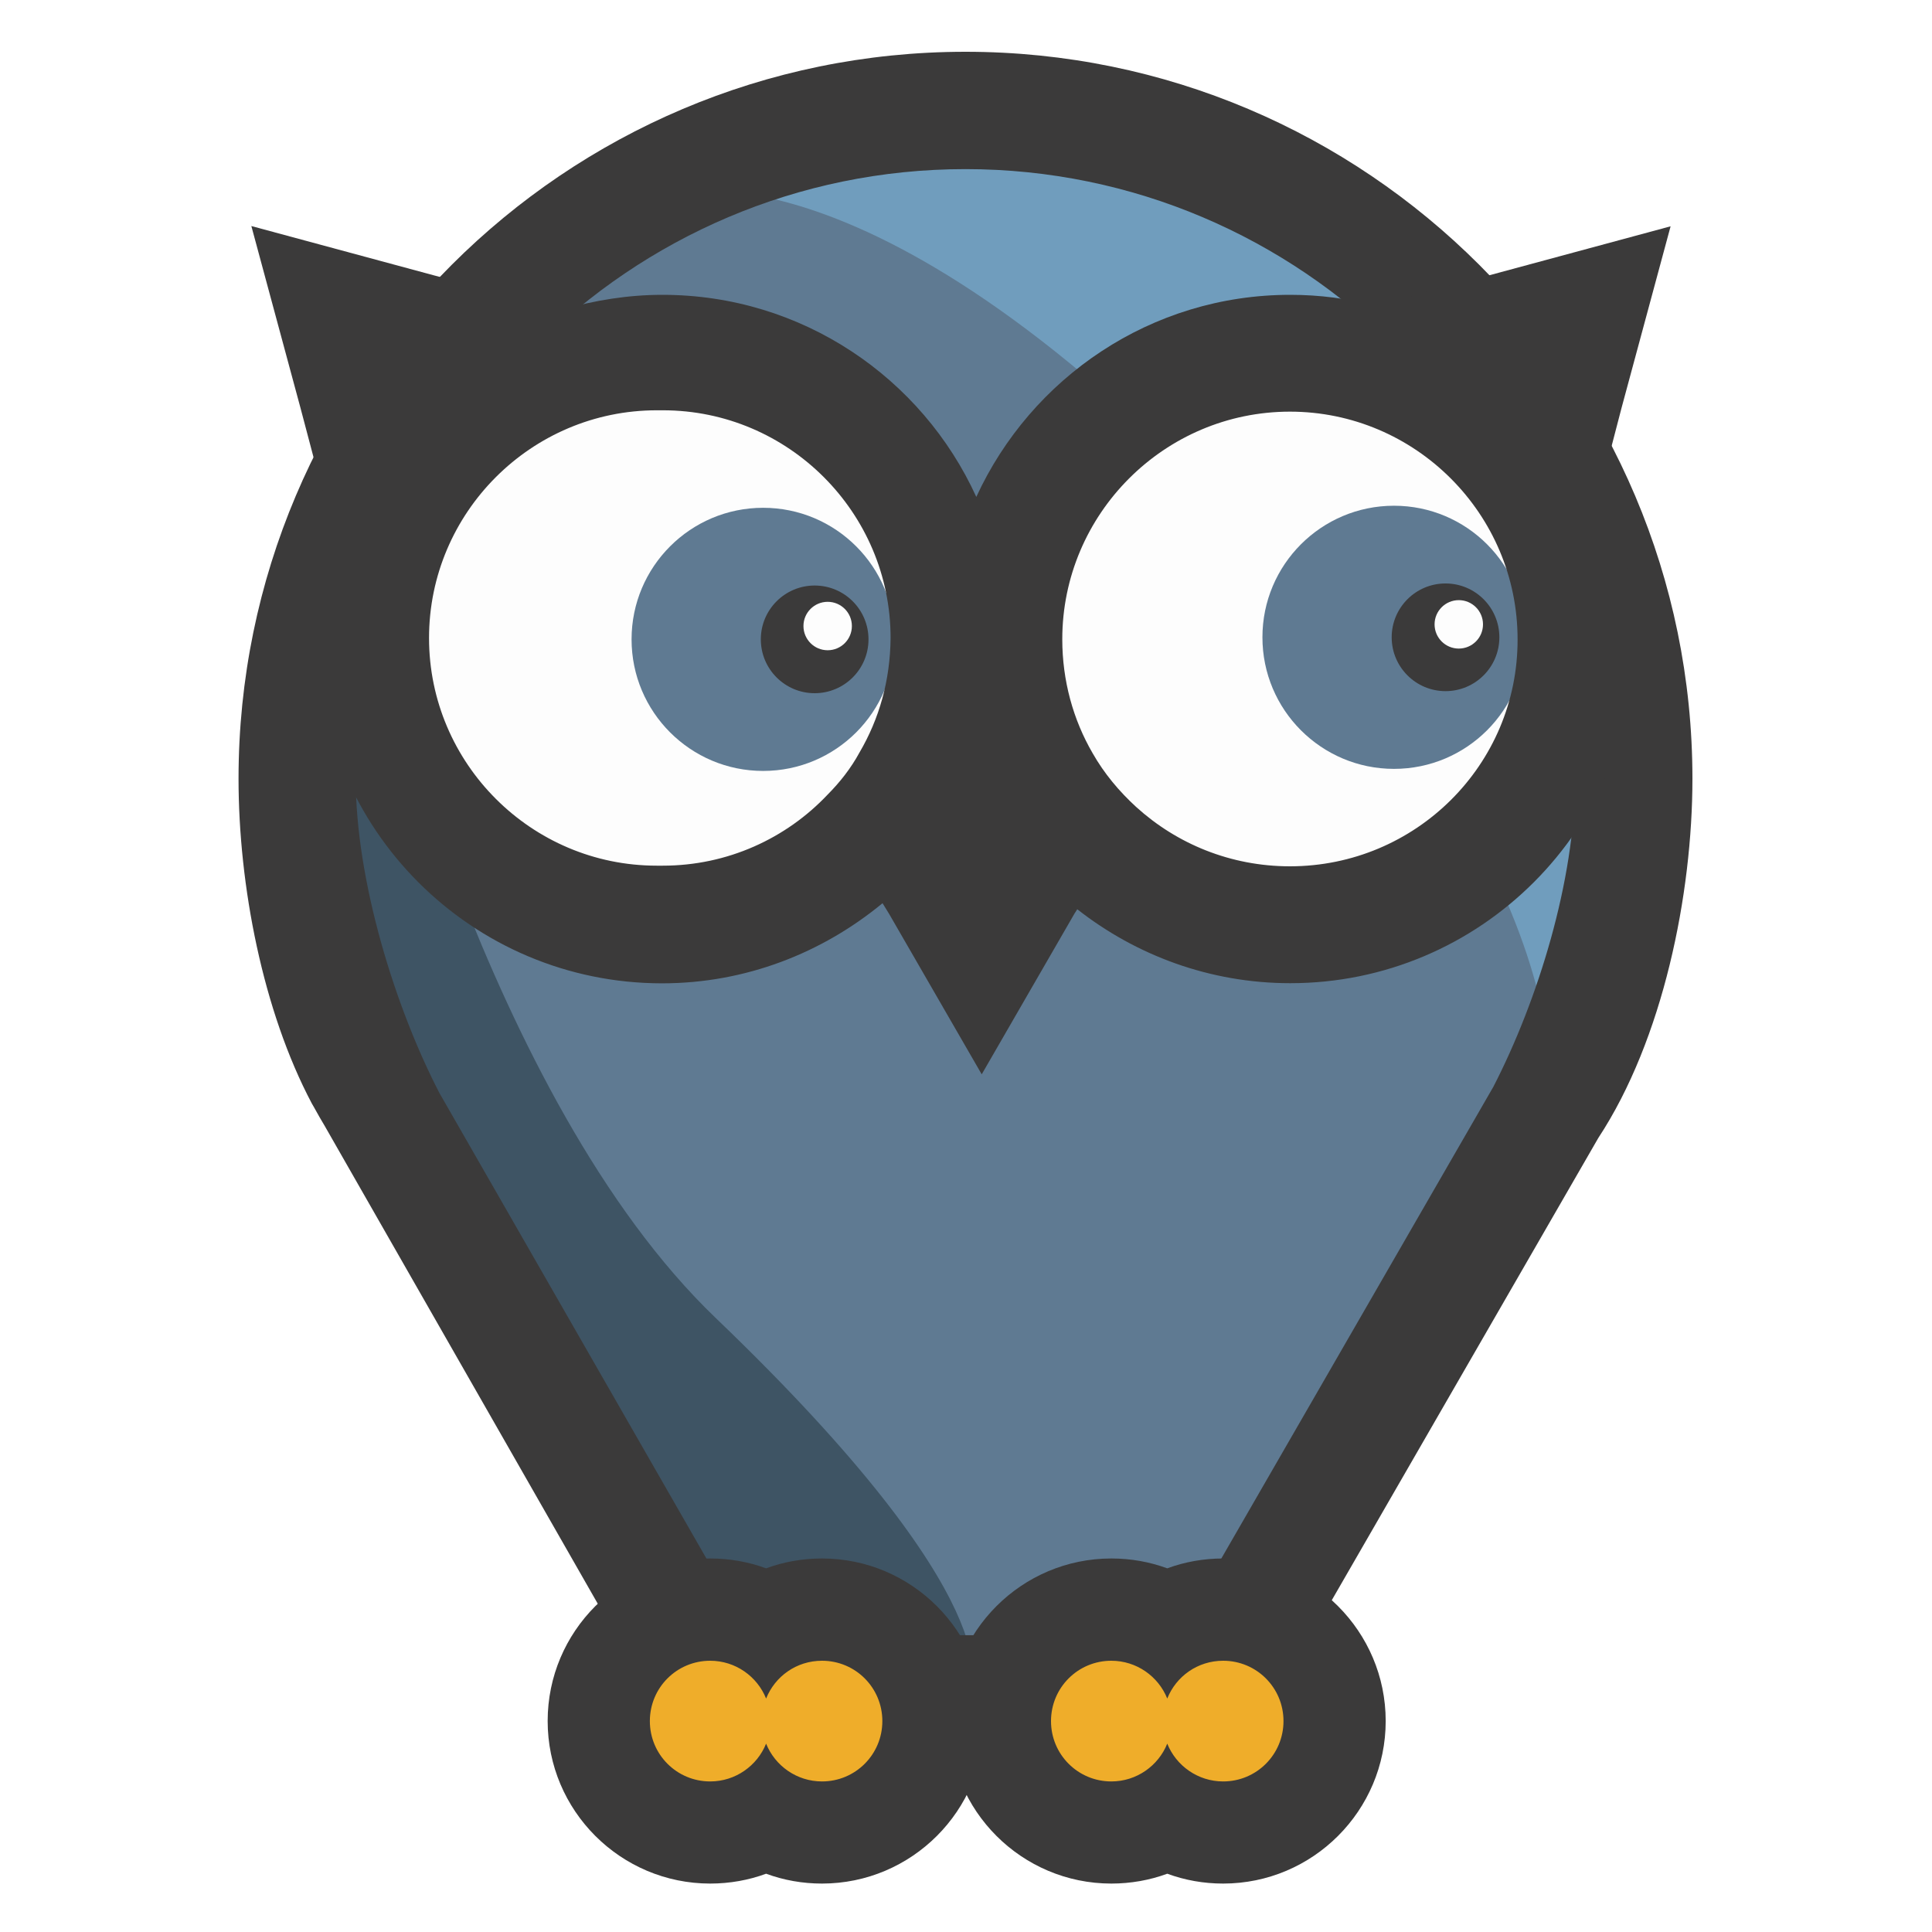
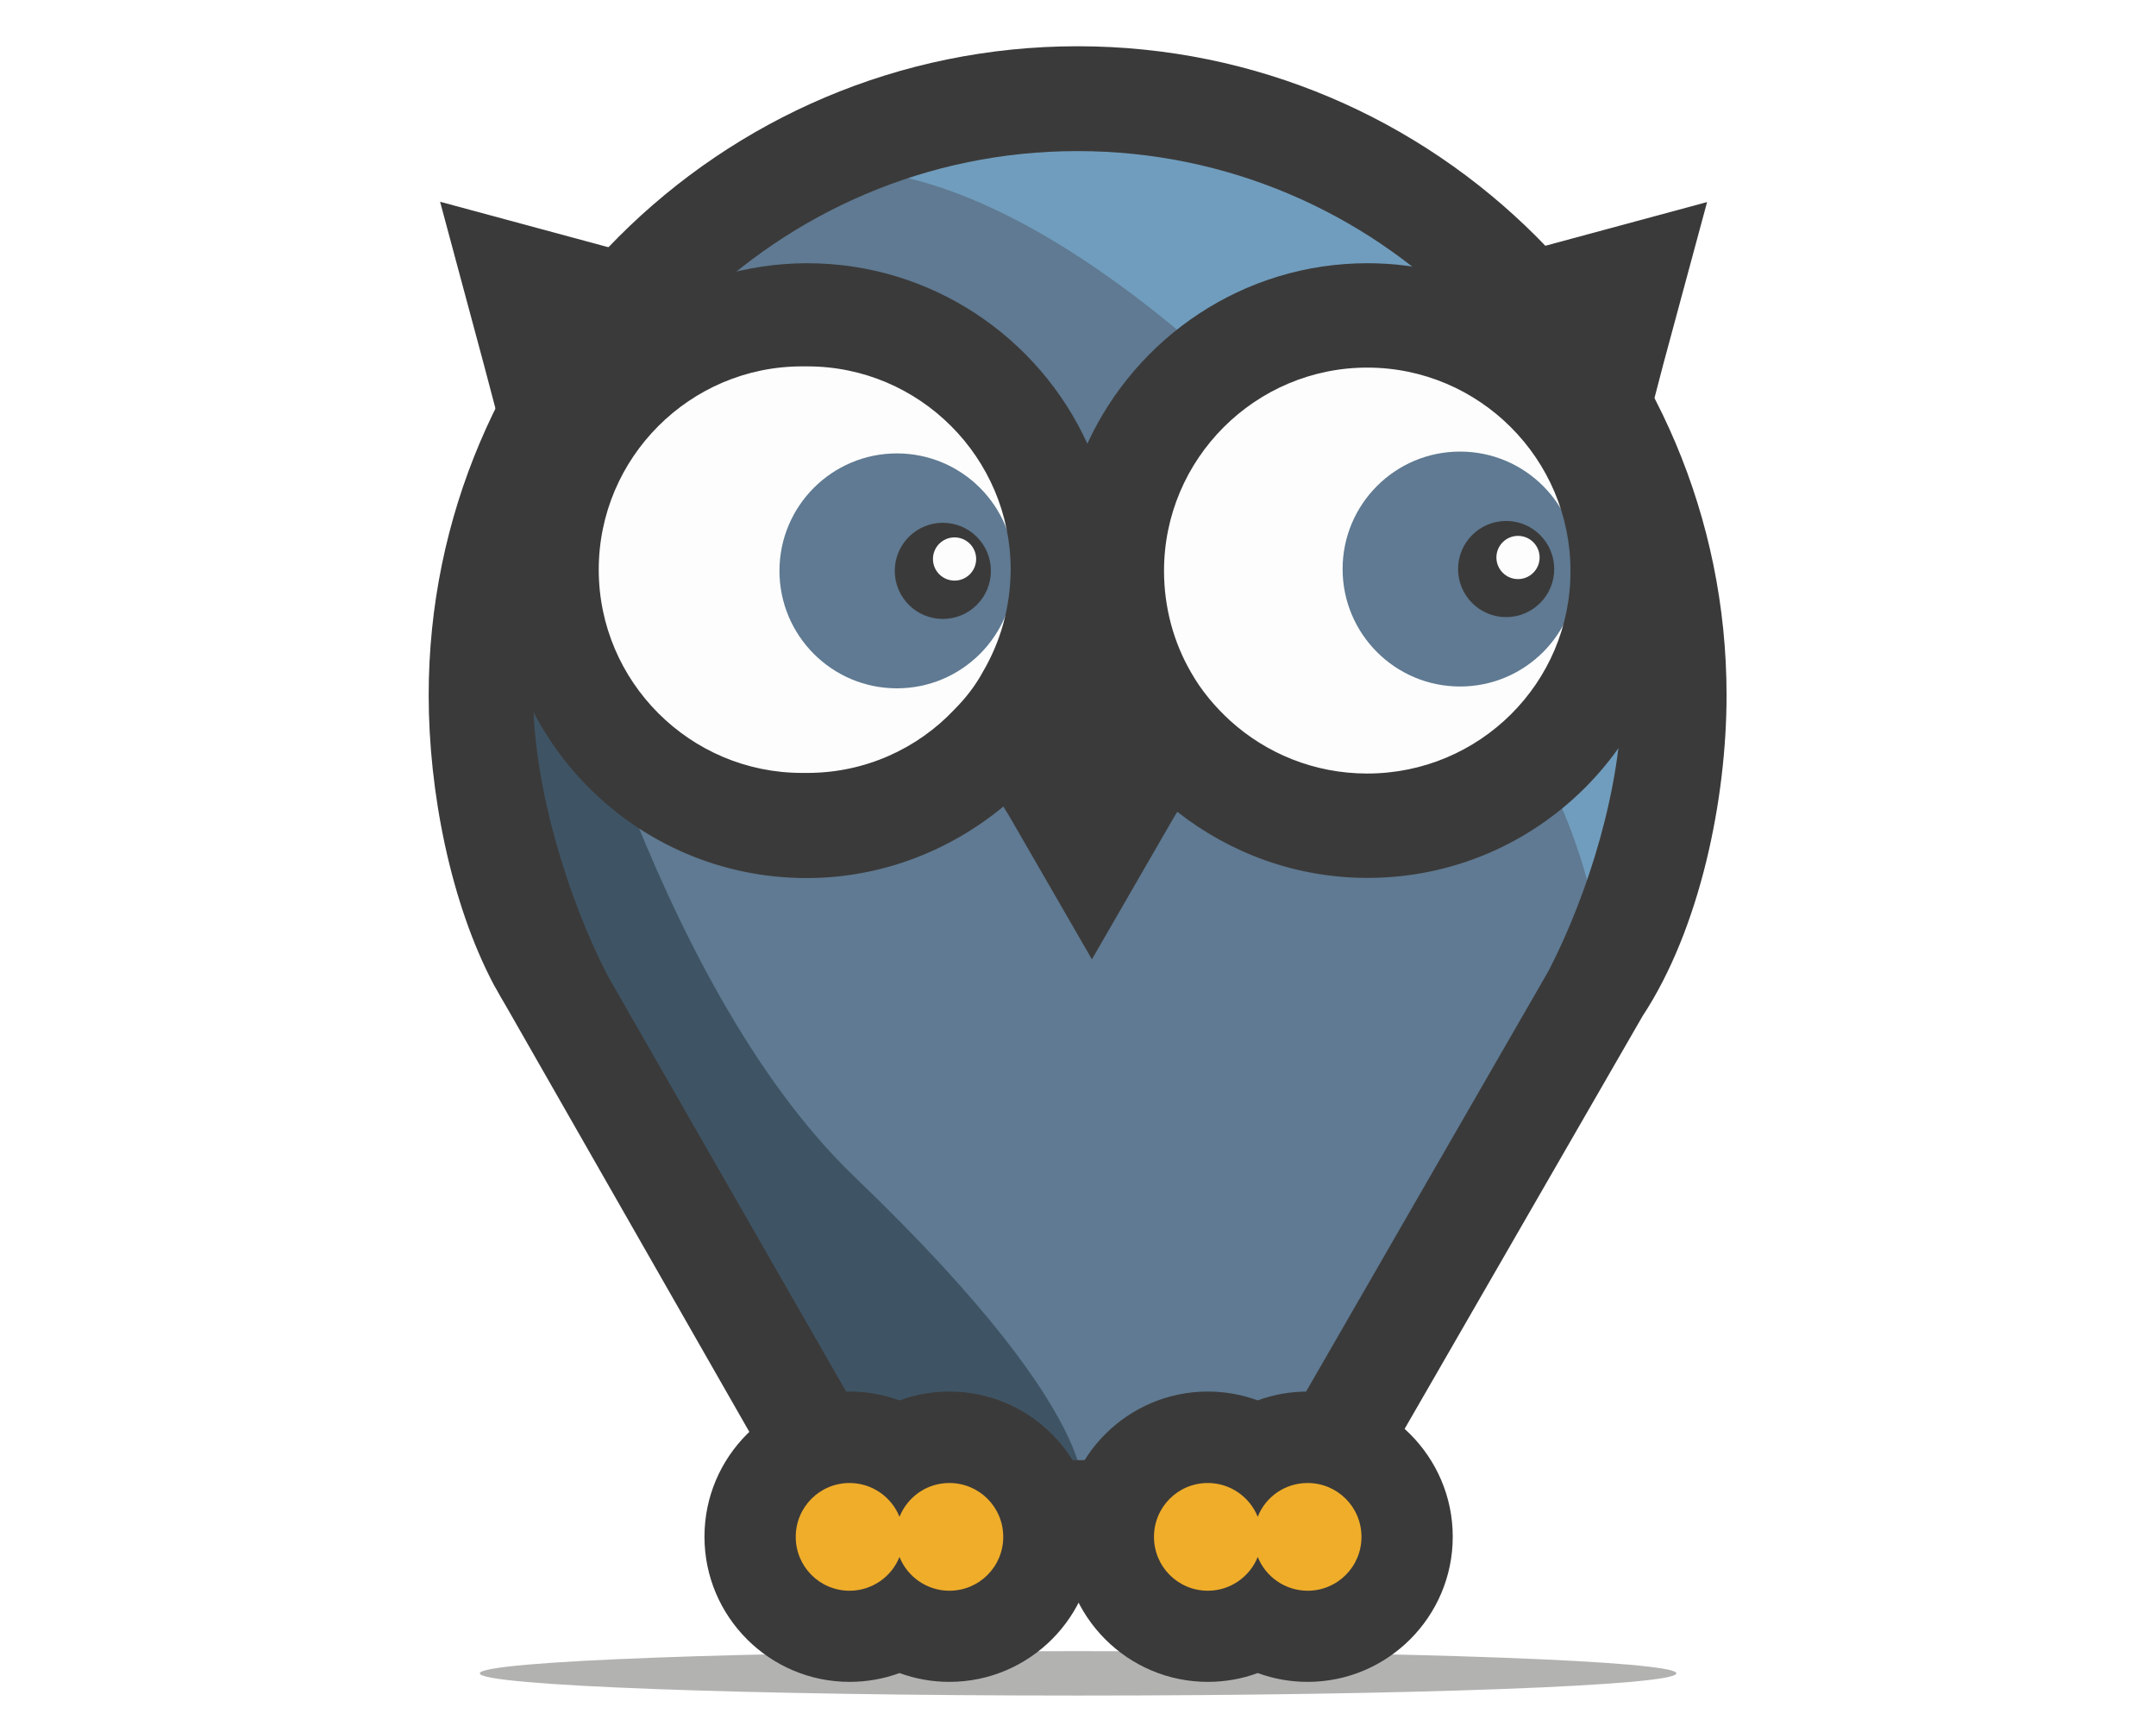
- <svg xmlns="http://www.w3.org/2000/svg" version="1.1" id="Ebene_1" x="0px" y="0px" viewBox="0 0 3000 3000" enable-background="new 0 0 3000 3000" xml:space="preserve">
-   <polygon fill="#5F7A92" points="649.3,593.2 1078.5,258.8 1416.7,169.3 1672.8,185.7 1946.9,283.1 2175,446.6 2464.5,813.4   2553.9,1233.6 2403.1,1738.9 2060.7,2299.3 1934.2,2509.4 1795.6,2539.1 1631.5,2539.1 1559.5,2619.5 1461.6,2619.5 1370.1,2578.8   1298.6,2521.6 1189.6,2517.4 1110.8,2538 1008.6,2480.9 531.8,1604.5 458.8,1107.1 581.1,658.3 " />
-   <path fill="#3E5464" d="M582.6,972.7l-123.8,391.6l489.5,964.2l162.5,209.6h222.8l173,81.5c0,0,70.9-125.9-394.8-572.6  C754.1,1704.5,582.6,972.7,582.6,972.7z" />
-   <path fill="#709DBD" d="M2140.1,377.8l334.5,484.7l79.4,486.9l-150.8,389.5c0,0,94.2-356.1-544-994.4  c-559.4-559.4-842.5-437.6-842.5-437.6l726.6-100.5L2140.1,377.8z" />
-   <circle fill="#FDFDFD" cx="1025" cy="992.8" r="366.7" />
-   <circle fill="#FDFDFD" cx="2004.6" cy="989.6" r="372" />
-   <path fill="#3B3A3A" d="M1510.3,1199.2c4.8-11.1,8.5-20.6,12.2-31.2h-24.3C1501.9,1177.5,1506.6,1188.6,1510.3,1199.2z" />
-   <path fill="#3B3A3A" d="M2628,1209.2c0-622.3-505.9-1128.8-1128.8-1128.8c-622.3,0-1128.8,505.9-1128.8,1128.8  c0,165.6,37.6,360.4,113.8,504.3l0,0l3.7,6.4c5.3,9.5,10.6,19.1,16.4,28.6l547.7,958.4c0,0,329.2,59.8,446.6,59.8  c104.3,0,441.3-59.8,441.3-59.8l541.9-939.8l0,0C2582.5,1614,2628,1388.6,2628,1209.2z M1827.8,2539.1h-662.6l-482.6-841.4l0,0  c-69.3-133.4-130.2-330.7-130.2-488.4c0-521.8,424.9-946.7,946.7-946.7s946.7,424.9,946.7,946.7c0,158.2-58.2,345-127,478.4  L1827.8,2539.1z" />
-   <g>
-     <path fill="#EFAD2A" d="M1899.3,2845.5c-31.2,0-60.9-8.5-86.8-23.3c-25.9,14.8-55.6,23.3-86.8,23.3c-95.3,0-173-77.8-173-173   s77.8-173,173-173c31.2,0,60.9,8.5,86.8,23.3c25.9-14.8,55.6-23.3,86.8-23.3c95.3,0,173,77.8,173,173S1994.5,2845.5,1899.3,2845.5z   " />
+ <svg xmlns="http://www.w3.org/2000/svg" version="1.1" x="0px" y="0px" viewBox="0 0 1417.3 1133.9" enable-background="new 0 0 1417.3 1133.9" xml:space="preserve">
+   <g id="Ebene_2_1_">
+     <ellipse fill="#B2B2B1" cx="708.7" cy="1099.8" rx="393.3" ry="14.6" />
+   </g>
+   <g id="Ebene_1">
+     <polygon fill="#5F7A92" points="387.1,224.2 549.4,97.8 677.2,64 774,70.2 877.6,107 963.8,168.8 1073.2,307.4 1107,466.2    1050,657.2 920.6,869 872.8,948.4 820.4,959.7 758.4,959.7 731.1,990 694.1,990 659.6,974.7 632.5,953 591.3,951.5 561.6,959.2    522.9,937.7 342.7,606.4 315.1,418.4 361.4,248.8  " />
+     <path fill="#3E5464" d="M361.9,367.6l-46.8,148l185,364.4l61.4,79.2h84.2l65.4,30.8c0,0,26.8-47.6-149.2-216.4   C426.7,644.2,361.9,367.6,361.9,367.6z" />
+     <path fill="#709DBD" d="M950.6,142.8L1077,326l30,184l-57,147.2c0,0,35.6-134.6-205.6-375.8C633,70,526,116,526,116l274.6-38   L950.6,142.8z" />
+     <circle fill="#FDFDFD" cx="529.1" cy="375.2" r="138.6" />
+     <circle fill="#FDFDFD" cx="899.4" cy="374" r="140.6" />
+     <path fill="#3B3A3A" d="M712.6,453.2c1.8-4.2,3.2-7.8,4.6-11.8H708C709.4,445,711.2,449.2,712.6,453.2z" />
+     <path fill="#3B3A3A" d="M1135,457c0-235.2-191.2-426.6-426.6-426.6c-235.2,0-426.6,191.2-426.6,426.6c0,62.6,14.2,136.2,43,190.6   l0,0l1.4,2.4c2,3.6,4,7.2,6.2,10.8l207,362.2c0,0,124.4,22.6,168.8,22.6c39.4,0,166.8-22.6,166.8-22.6l204.8-355.2l0,0   C1117.8,610,1135,524.8,1135,457z M832.6,959.7H582.1l-182.4-318l0,0c-26.2-50.4-49.2-125-49.2-184.6   c0-197.2,160.6-357.8,357.8-357.8s357.8,160.6,357.8,357.8c0,59.8-22,130.4-48,180.8L832.6,959.7z" />
    <g>
-       <path fill="#3B3A3A" d="M1899.3,2578.8c51.9,0,93.7,41.8,93.7,93.7s-41.8,93.7-93.7,93.7c-39.2,0-73-24.3-86.8-58.7    c-13.8,34.4-47.6,58.7-86.8,58.7c-51.9,0-93.7-41.8-93.7-93.7s41.8-93.7,93.7-93.7c39.2,0,73,24.3,86.8,58.7    C1826.2,2603.1,1859.6,2578.8,1899.3,2578.8 M1899.3,2420c-30.2,0-59.8,5.3-86.8,15.3c-27.5-10.1-56.6-15.3-86.8-15.3    c-139.2,0-252.4,113.2-252.4,252.4s113.2,252.4,252.4,252.4c30.2,0,59.8-5.3,86.8-15.3c27.5,10.1,56.6,15.3,86.8,15.3    c139.2,0,252.4-113.2,252.4-252.4C2151.7,2533.3,2038.5,2420,1899.3,2420L1899.3,2420z" />
-     </g>
-   </g>
-   <g>
-     <path fill="#EFAD2A" d="M1276.4,2845.5c-31.2,0-60.9-8.5-86.8-23.3c-25.9,14.8-55.6,23.3-86.8,23.3c-95.3,0-173-77.8-173-173   s77.8-173,173-173c31.2,0,60.9,8.5,86.8,23.3c25.9-14.8,55.6-23.3,86.8-23.3c95.3,0,173,77.8,173,173S1371.7,2845.5,1276.4,2845.5z   " />
-     <g>
-       <path fill="#3B3A3A" d="M1276.4,2578.8c51.9,0,93.7,41.8,93.7,93.7s-41.8,93.7-93.7,93.7c-39.2,0-73-24.3-86.8-58.7    c-13.8,34.4-47.6,58.7-86.8,58.7c-51.9,0-93.7-41.8-93.7-93.7s41.8-93.7,93.7-93.7c39.2,0,73,24.3,86.8,58.7    C1203.4,2603.1,1236.7,2578.8,1276.4,2578.8 M1276.4,2420c-30.2,0-59.8,5.3-86.8,15.3c-27.5-10.1-56.6-15.3-86.8-15.3    c-139.2,0-252.4,113.2-252.4,252.4s113.2,252.4,252.4,252.4c30.2,0,59.8-5.3,86.8-15.3c27.5,10.1,56.6,15.3,86.8,15.3    c139.2,0,252.4-113.2,252.4-252.4C1528.8,2533.3,1415.6,2420,1276.4,2420L1276.4,2420z" />
-     </g>
-   </g>
-   <circle fill="#5F7A92" cx="1185" cy="992.8" r="204.3" />
-   <circle fill="#5F7A92" cx="2164.6" cy="989.6" r="204.3" />
-   <circle fill="#3B3A3A" cx="1265" cy="992.8" r="83.6" />
-   <circle fill="#FDFDFD" cx="1285.2" cy="972.1" r="37.6" />
-   <circle fill="#3B3A3A" cx="2244.6" cy="989.6" r="83.6" />
-   <circle fill="#FDFDFD" cx="2265.2" cy="969.5" r="37.6" />
-   <g id="Ebene_3" display="none">
-     <polygon display="inline" fill="#5F7A92" points="3919.7,160.9 4476.5,-273.1 4915.7,-389.5 5248,-368.3 5603.6,-241.3 5900,-29.6    6275.7,446.6 6392.1,991.7 6196.3,1647.9 5751.8,2375.6 5587.8,2648.1 5407.3,2686.7 5194.6,2686.7 5100.9,2791 4973.9,2791    4854.8,2738 4762.2,2664 4620.4,2658.7 4518.8,2685.1 4386,2611 3767.3,1473.3 3672.1,827.7 3830.8,245.5  " />
-     <path display="inline" fill="#3E5464" d="M3833,653l-160.9,508l635.6,1252.1l211.1,272h288.9l224.4,105.8c0,0,92.1-163.5-512.3-743   C4055.7,1602.9,3833,653,3833,653z" />
-     <path display="inline" fill="#709DBD" d="M5854.5-119.1L6289,510.1l102.7,631.9l-195.8,505.9c0,0,122.2-462.5-705.9-1290.7   c-726.2-726.6-1094-567.8-1094-567.8l943.6-130.7L5854.5-119.1z" />
-     <circle display="inline" fill="#FDFDFD" cx="4407.1" cy="679" r="476.3" />
-     <circle display="inline" fill="#FDFDFD" cx="5678.8" cy="675.3" r="483.2" />
-     <g display="inline">
+       <path fill="#EFAD2A" d="M859.6,1075.5c-11.8,0-23-3.2-32.8-8.8c-9.8,5.6-21,8.8-32.8,8.8c-36,0-65.4-29.4-65.4-65.4    s29.4-65.4,65.4-65.4c11.8,0,23,3.2,32.8,8.8c9.8-5.6,21-8.8,32.8-8.8c36,0,65.4,29.4,65.4,65.4S895.6,1075.5,859.6,1075.5z" />
      <g>
-         <path fill="#3B3A3A" d="M5037.4,947.3c-42.3,99-105.3,185.2-185.2,254.5l17.5,28l186.8,323.9l186.8-323.9l4.8-7.9     C5156.5,1149.9,5084.5,1055.7,5037.4,947.3z" />
-         <path fill="#3B3A3A" d="M5037.4,947.3c6.4-14.3,11.1-26.5,15.9-40.7H5022C5026.3,919.2,5032.6,933,5037.4,947.3z" />
+         <path fill="#3B3A3A" d="M859.6,974.7c19.6,0,35.4,15.8,35.4,35.4c0,19.6-15.8,35.4-35.4,35.4c-14.8,0-27.6-9.2-32.8-22.2     c-5.2,13-18,22.2-32.8,22.2c-19.6,0-35.4-15.8-35.4-35.4c0-19.6,15.8-35.4,35.4-35.4c14.8,0,27.6,9.2,32.8,22.2     C831.9,983.9,844.6,974.7,859.6,974.7 M859.6,914.6c-11.4,0-22.6,2-32.8,5.8c-10.4-3.8-21.4-5.8-32.8-5.8     c-52.6,0-95.4,42.8-95.4,95.4c0,52.6,42.8,95.4,95.4,95.4c11.4,0,22.6-2,32.8-5.8c10.4,3.8,21.4,5.8,32.8,5.8     c52.6,0,95.4-42.8,95.4-95.4C955,957.5,912.2,914.6,859.6,914.6L859.6,914.6z" />
      </g>
    </g>
-     <path display="inline" fill="#3B3A3A" d="M6345,210.1l99-366.2l-366.2,99L5848.1,4.2c-55-14.3-111.7-22.2-171.5-22.2   c-279.9,0-522.3,167.2-632.4,407c-109-239.7-351.4-406.4-632.9-406.4c-69.3,0-136.5,11.1-201.1,29.6l-260.9-69.3l-366.2-99   l99,366.2l67.7,254.5c-22.2,66.1-32.8,136.5-32.8,210.6c0,383.7,311.2,694.8,694.8,694.8c173,0,331.8-64.6,454-169.9   c75.7-65.1,137.6-146.1,178.3-238.1c46,101.6,117,190,203.2,258.8c118,92.6,267.2,149.2,429.2,149.2   c383.7,0,694.8-311.2,694.8-694.8c0-108.5-25.4-210.6-69.3-301.6L6345,210.1z M4809.3,904.9c-17.5,31.2-39.2,59.8-64.6,84.7   c-83.1,87.8-201.1,142.9-331.8,142.9c-1.6,0-4.8,0-6.4,0s-4.8,0-6.4,0c-253,0-458.8-205.9-458.8-458.8s205.9-458.8,458.8-458.8   c1.6,0,4.8,0,6.4,0s4.8,0,6.4,0c253,0,458.8,205.9,458.8,458.8C4870.7,760.5,4848.5,837.2,4809.3,904.9z M5044.3,422.3   c0,0.5,0.5,1.1,0.5,1.6C5044.8,423.4,5044.3,422.8,5044.3,422.3L5044.3,422.3z M5676.7,1134.6c-119.6,0-228.1-45.5-309.6-119.6   c-34.4-31.2-64.6-67.7-87.8-108.5c-39.2-67.7-61.4-146.1-61.4-229.7c0-253,205.9-458.8,458.8-458.8s458.8,205.9,458.8,458.8   S5930.1,1134.6,5676.7,1134.6z" />
-     <path display="inline" fill="#3B3A3A" d="M6487.9,960c0-808.1-657.3-1464.8-1464.8-1464.8S3558.3,151.9,3558.3,960   c0,214.9,49.2,467.8,147.1,655.1h-0.5l4.8,7.9c6.9,12.7,13.8,24.9,21.2,36.5l710.7,1244.1c0,0,427.1,77.3,580,77.3   c135.5,0,573.1-77.3,573.1-77.3L6299,1684.4l0,0C6429.2,1485.4,6487.9,1192.8,6487.9,960z M5449.1,2686.7h-859.9l-626.6-1092.8l0,0   c-90-172.5-168.8-429.2-168.8-634c0-677.4,551.9-1229.3,1229.3-1229.3S6252.4,282.6,6252.4,960c0,204.8-75.1,447.7-165.1,620.7   L5449.1,2686.7z" />
-     <g display="inline">
-       <path fill="#ECE42D" d="M5541.7,3060.9c-41.3,0-80.4-12.2-112.7-34.4c-32.3,22.2-71.4,34.4-112.7,34.4    c-111.1,0-201.1-90-201.1-201.1s90-201.1,201.1-201.1c41.3,0,80.4,12.2,112.7,34.4c32.3-22.2,71.4-34.4,112.7-34.4    c111.1,0,201.1,90,201.1,201.1C5742.8,2970.9,5652.8,3060.9,5541.7,3060.9z" />
+     <g>
+       <path fill="#EFAD2A" d="M624.1,1075.5c-11.8,0-23-3.2-32.8-8.8c-9.8,5.6-21,8.8-32.8,8.8c-36,0-65.4-29.4-65.4-65.4    s29.4-65.4,65.4-65.4c11.8,0,23,3.2,32.8,8.8c9.8-5.6,21-8.8,32.8-8.8c36,0,65.4,29.4,65.4,65.4S660.2,1075.5,624.1,1075.5z" />
      <g>
-         <path fill="#3B3A3A" d="M5541.7,2738c67.2,0,121.7,54.5,121.7,121.7s-54.5,121.7-121.7,121.7c-50.8,0-94.7-31.2-112.7-76.2     c-18,44.5-61.9,76.2-112.7,76.2c-67.2,0-121.7-54.5-121.7-121.7s54.5-121.7,121.7-121.7c50.8,0,94.7,31.2,112.7,76.2     C5447,2769.3,5490.9,2738,5541.7,2738 M5541.7,2579.3c-39.7,0-77.8,8.5-112.7,23.3c-34.9-15.3-73-23.3-112.7-23.3     c-154.5,0-280.5,125.9-280.5,280.5c0,154.5,125.9,280.5,280.5,280.5c39.7,0,77.8-8.5,112.7-23.3c34.9,15.3,73,23.3,112.7,23.3     c154.5,0,280.5-125.9,280.5-280.5C5822.2,2704.7,5696.2,2579.3,5541.7,2579.3L5541.7,2579.3z" />
+         <path fill="#3B3A3A" d="M624.1,974.7c19.6,0,35.4,15.8,35.4,35.4c0,19.6-15.8,35.4-35.4,35.4c-14.8,0-27.6-9.2-32.8-22.2     c-5.2,13-18,22.2-32.8,22.2c-19.6,0-35.4-15.8-35.4-35.4c0-19.6,15.8-35.4,35.4-35.4c14.8,0,27.6,9.2,32.8,22.2     C596.6,983.9,609.1,974.7,624.1,974.7 M624.1,914.6c-11.4,0-22.6,2-32.8,5.8c-10.4-3.8-21.4-5.8-32.8-5.8     c-52.6,0-95.4,42.8-95.4,95.4c0,52.6,42.8,95.4,95.4,95.4c11.4,0,22.6-2,32.8-5.8c10.4,3.8,21.4,5.8,32.8,5.8     c52.6,0,95.4-42.8,95.4-95.4C719.5,957.5,676.8,914.6,624.1,914.6L624.1,914.6z" />
      </g>
    </g>
-     <g display="inline">
-       <path fill="#ECE42D" d="M4733.1,3060.9c-41.3,0-80.4-12.2-112.7-34.4c-32.3,22.2-71.4,34.4-112.7,34.4    c-111.1,0-201.1-90-201.1-201.1s90-201.1,201.1-201.1c41.3,0,80.4,12.2,112.7,34.4c32.3-22.2,71.4-34.4,112.7-34.4    c111.1,0,201.1,90,201.1,201.1S4844.2,3060.9,4733.1,3060.9z" />
-       <g>
-         <path fill="#3B3A3A" d="M4733.1,2738c67.2,0,121.7,54.5,121.7,121.7s-54.5,121.7-121.7,121.7c-50.8,0-94.7-31.2-112.7-76.2     c-18,44.5-61.9,76.2-112.7,76.2c-67.2,0-121.7-54.5-121.7-121.7s54.5-121.7,121.7-121.7c50.8,0,94.7,31.2,112.7,76.2     C4638.4,2769.3,4682.3,2738,4733.1,2738 M4733.1,2579.3c-39.7,0-77.8,8.5-112.7,23.3c-34.9-15.3-73-23.3-112.7-23.3     c-154.5,0-280.5,125.9-280.5,280.5c0,154.5,125.9,280.5,280.5,280.5c39.7,0,77.8-8.5,112.7-23.3c34.9,15.3,73,23.3,112.7,23.3     c154.5,0,280.5-125.9,280.5-280.5C5013.6,2704.7,4888.2,2579.3,4733.1,2579.3L4733.1,2579.3z" />
+     <circle fill="#5F7A92" cx="589.6" cy="375.2" r="77.2" />
+     <circle fill="#5F7A92" cx="959.8" cy="374" r="77.2" />
+     <circle fill="#3B3A3A" cx="619.8" cy="375.2" r="31.6" />
+     <circle fill="#FDFDFD" cx="627.5" cy="367.4" r="14.2" />
+     <circle fill="#3B3A3A" cx="990.1" cy="374" r="31.6" />
+     <circle fill="#FDFDFD" cx="997.9" cy="366.4" r="14.2" />
+     <g id="Ebene_3" display="none">
+       <polygon display="inline" fill="#5F7A92" points="1623.2,60.8 1833.6,-103.2 1999.6,-147.2 2125.2,-139.2 2259.6,-91.2     2371.7,-11.2 2513.7,168.8 2557.6,374.8 2483.6,622.8 2315.6,897.9 2253.7,1000.9 2185.4,1015.4 2105,1015.4 2069.6,1054.9     2021.6,1054.9 1976.6,1034.8 1941.6,1006.9 1888,1004.9 1849.6,1014.8 1799.4,986.8 1565.6,556.8 1529.6,312.8 1589.6,92.8   " />
+       <path display="inline" fill="#3E5464" d="M1590.4,246.8l-60.8,192L1769.8,912l79.8,102.8h109.2l84.8,40c0,0,34.8-61.8-193.6-280.8    C1674.6,605.8,1590.4,246.8,1590.4,246.8z" />
+       <path display="inline" fill="#709DBD" d="M2354.5-45l164.2,237.8l38.8,238.8l-74,191.2c0,0,46.2-174.8-266.8-487.8    c-274.5-274.6-413.5-214.6-413.5-214.6l356.6-49.4L2354.5-45z" />
+       <circle display="inline" fill="#FDFDFD" cx="1807.4" cy="256.6" r="180" />
+       <circle display="inline" fill="#FDFDFD" cx="2288.1" cy="255.2" r="182.6" />
+       <g display="inline">
+         <g>
+           <path fill="#3B3A3A" d="M2045.6,358c-16,37.4-39.8,70-70,96.2l6.6,10.6l70.6,122.4l70.6-122.4l1.8-3      C2090.6,434.6,2063.4,399,2045.6,358z" />
+           <path fill="#3B3A3A" d="M2045.6,358c2.4-5.4,4.2-10,6-15.4h-11.8C2041.4,347.4,2043.8,352.6,2045.6,358z" />
+         </g>
      </g>
+       <path display="inline" fill="#3B3A3A" d="M2539.8,79.4L2577.3-59l-138.4,37.4L2352,1.6c-20.8-5.4-42.2-8.4-64.8-8.4    c-105.8,0-197.4,63.2-239,153.8C2007,56.4,1915.4-6.6,1809-6.6c-26.2,0-51.6,4.2-76,11.2l-98.6-26.2L1496-59l37.4,138.4l25.6,96.2    c-8.4,25-12.4,51.6-12.4,79.6c0,145,117.6,262.6,262.6,262.6c65.4,0,125.4-24.4,171.6-64.2c28.6-24.6,52-55.2,67.4-90    c17.4,38.4,44.2,71.8,76.8,97.8c44.6,35,101,56.4,162.2,56.4c145,0,262.6-117.6,262.6-262.6c0-41-9.6-79.6-26.2-114L2539.8,79.4z     M1959.4,342c-6.6,11.8-14.8,22.6-24.4,32c-31.4,33.2-76,54-125.4,54c-0.6,0-1.8,0-2.4,0s-1.8,0-2.4,0    c-95.6,0-173.4-77.8-173.4-173.4s77.8-173.4,173.4-173.4c0.6,0,1.8,0,2.4,0s1.8,0,2.4,0c95.6,0,173.4,77.8,173.4,173.4    C1982.6,287.4,1974.2,316.4,1959.4,342z M2048.2,159.6c0,0.2,0.2,0.4,0.2,0.6C2048.4,160,2048.2,159.8,2048.2,159.6L2048.2,159.6z     M2287.3,428.8c-45.2,0-86.2-17.2-117-45.2c-13-11.8-24.4-25.6-33.2-41c-14.8-25.6-23.2-55.2-23.2-86.8    c0-95.6,77.8-173.4,173.4-173.4c95.6,0,173.4,77.8,173.4,173.4S2383,428.8,2287.3,428.8z" />
+       <path display="inline" fill="#3B3A3A" d="M2593.9,362.8c0-305.4-248.4-553.6-553.6-553.6s-553.6,248.2-553.6,553.6    c0,81.2,18.6,176.8,55.6,247.6h-0.2l1.8,3c2.6,4.8,5.2,9.4,8,13.8l268.6,470.2c0,0,161.4,29.2,219.2,29.2    c51.2,0,216.6-29.2,216.6-29.2l266.2-460.8l0,0C2571.7,561.4,2593.9,450.8,2593.9,362.8z M2201.2,1015.4h-325l-236.8-413l0,0    c-34-65.2-63.8-162.2-63.8-239.6c0-256,208.6-464.6,464.6-464.6s464.6,208.6,464.6,464.7c0,77.4-28.4,169.2-62.4,234.6    L2201.2,1015.4z" />
+       <g display="inline">
+         <path fill="#ECE42D" d="M2236.2,1156.9c-15.6,0-30.4-4.6-42.6-13c-12.2,8.4-27,13-42.6,13c-42,0-76-34-76-76s34-76,76-76     c15.6,0,30.4,4.6,42.6,13c12.2-8.4,27-13,42.6-13c42,0,76,34,76,76C2312.2,1122.9,2278.2,1156.9,2236.2,1156.9z" />
+         <g>
+           <path fill="#3B3A3A" d="M2236.2,1034.8c25.4,0,46,20.6,46,46s-20.6,46-46,46c-19.2,0-35.8-11.8-42.6-28.8      c-6.8,16.8-23.4,28.8-42.6,28.8c-25.4,0-46-20.6-46-46s20.6-46,46-46c19.2,0,35.8,11.8,42.6,28.8      C2200.4,1046.7,2217,1034.8,2236.2,1034.8 M2236.2,974.9c-15,0-29.4,3.2-42.6,8.8c-13.2-5.8-27.6-8.8-42.6-8.8      c-58.4,0-106,47.6-106,106c0,58.4,47.6,106,106,106c15,0,29.4-3.2,42.6-8.8c13.2,5.8,27.6,8.8,42.6,8.8c58.4,0,106-47.6,106-106      C2342.2,1022.3,2294.6,974.9,2236.2,974.9L2236.2,974.9z" />
+         </g>
+       </g>
+       <g display="inline">
+         <path fill="#ECE42D" d="M1930.6,1156.9c-15.6,0-30.4-4.6-42.6-13c-12.2,8.4-27,13-42.6,13c-42,0-76-34-76-76s34-76,76-76     c15.6,0,30.4,4.6,42.6,13c12.2-8.4,27-13,42.6-13c42,0,76,34,76,76S1972.6,1156.9,1930.6,1156.9z" />
+         <g>
+           <path fill="#3B3A3A" d="M1930.6,1034.8c25.4,0,46,20.6,46,46s-20.6,46-46,46c-19.2,0-35.8-11.8-42.6-28.8      c-6.8,16.8-23.4,28.8-42.6,28.8c-25.4,0-46-20.6-46-46s20.6-46,46-46c19.2,0,35.8,11.8,42.6,28.8      C1894.8,1046.7,1911.4,1034.8,1930.6,1034.8 M1930.6,974.9c-15,0-29.4,3.2-42.6,8.8c-13.2-5.8-27.6-8.8-42.6-8.8      c-58.4,0-106,47.6-106,106c0,58.4,47.6,106,106,106c15,0,29.4-3.2,42.6-8.8c13.2,5.8,27.6,8.8,42.6,8.8c58.4,0,106-47.6,106-106      C2036.6,1022.3,1989.2,974.9,1930.6,974.9L1930.6,974.9z" />
+         </g>
+       </g>
+       <circle display="inline" fill="#5F7A92" cx="1807.4" cy="256.6" r="100.2" />
+       <circle display="inline" fill="#5F7A92" cx="2288.1" cy="255.2" r="100.2" />
+       <circle display="inline" fill="#3B3A3A" cx="1807.4" cy="256.6" r="41" />
+       <circle display="inline" fill="#FDFDFD" cx="1817.4" cy="246.6" r="18.4" />
+       <circle display="inline" fill="#3B3A3A" cx="2288.1" cy="255.2" r="41" />
+       <circle display="inline" fill="#FDFDFD" cx="2298" cy="245.2" r="18.4" />
    </g>
-     <circle display="inline" fill="#5F7A92" cx="4407.1" cy="679" r="265.1" />
-     <circle display="inline" fill="#5F7A92" cx="5678.8" cy="675.3" r="265.1" />
-     <circle display="inline" fill="#3B3A3A" cx="4407.1" cy="679" r="108.5" />
-     <circle display="inline" fill="#FDFDFD" cx="4433.6" cy="652.5" r="48.7" />
-     <circle display="inline" fill="#3B3A3A" cx="5678.8" cy="675.3" r="108.5" />
-     <circle display="inline" fill="#FDFDFD" cx="5705.2" cy="648.8" r="48.7" />
+     <g id="Ebene_4" display="none">
+       <polygon display="inline" fill="#D85B4B" points="1651.2,280.4 1861.6,116.4 2027.6,72.4 2153.2,80.4 2287.6,128.4 2399.7,208.4     2541.7,388.4 2585.7,594.4 2511.6,842.5 2343.6,1117.5 2281.6,1220.4 2213.4,1235.1 2133.1,1235.1 2097.6,1274.5 2049.6,1274.5     2004.6,1254.5 1969.6,1226.5 1916,1224.5 1877.6,1234.5 1827.4,1206.5 1593.6,776.4 1557.6,532.4 1617.6,312.4   " />
+       <path display="inline" fill="#B64A41" d="M1618.4,466.4l-60.8,192l240.2,473.2l79.8,102.8h109.2l84.8,40    c0,0,34.8-61.8-193.6-280.8C1702.6,825.5,1618.4,466.4,1618.4,466.4z" />
+       <path display="inline" fill="#EC6762" d="M2382.7,174.6l164.2,237.8l38.8,238.8l-74,191.2c0,0,46.2-174.8-266.8-487.8    C1970.2,80.2,1831.2,140,1831.2,140l356.6-49.4L2382.7,174.6z" />
+       <circle display="inline" fill="#FDFDFD" cx="1835.4" cy="476.2" r="180" />
+       <circle display="inline" fill="#FDFDFD" cx="2316.1" cy="474.8" r="182.6" />
+       <g display="inline">
+         <g>
+           <path fill="#3B3A3A" d="M2073.6,577.6c-16,37.4-39.8,70-70,96.2l6.6,10.6l70.6,122.4l70.6-122.4l1.8-3      C2118.7,654.2,2091.4,618.6,2073.6,577.6z" />
+           <path fill="#3B3A3A" d="M2073.6,577.6c2.4-5.4,4.2-10,6-15.4h-11.8C2069.4,567,2071.8,572.4,2073.6,577.6z" />
+         </g>
+       </g>
+       <path display="inline" fill="#3B3A3A" d="M2567.9,299l37.4-138.4L2466.9,198l-86.8,23.2c-20.8-5.4-42.2-8.4-64.8-8.4    c-105.8,0-197.4,63.2-239,153.8c-41.2-90.6-132.8-153.8-239.2-153.8c-26.2,0-51.6,4.2-76,11.2l-98.6-26L1524,160.6l37.4,138.4    l25.6,96.2c-8.4,25-12.4,51.6-12.4,79.6c0,145,117.6,262.6,262.6,262.6c65.4,0,125.4-24.4,171.6-64.2c28.6-24.6,52-55.2,67.4-90    c17.4,38.4,44.2,71.8,76.8,97.8c44.6,35,101,56.4,162.2,56.4c145,0,262.6-117.6,262.6-262.6c0-41-9.6-79.6-26.2-114L2567.9,299z     M1987.4,561.6c-6.6,11.8-14.8,22.6-24.4,32c-31.4,33.2-76,54-125.4,54c-0.6,0-1.8,0-2.4,0c-0.6,0-1.8,0-2.4,0    c-95.6,0-173.4-77.8-173.4-173.4s77.8-173.4,173.4-173.4c0.6,0,1.8,0,2.4,0c0.6,0,1.8,0,2.4,0c95.6,0,173.4,77.8,173.4,173.4    C2010.6,507,2002.2,536,1987.4,561.6z M2076.2,379.2c0,0.2,0.2,0.4,0.2,0.6C2076.4,379.6,2076.4,379.4,2076.2,379.2L2076.2,379.2z     M2315.5,648.4c-45.2,0-86.2-17.2-117-45.2c-13-11.8-24.4-25.6-33.2-41c-14.8-25.6-23.2-55.2-23.2-86.8    c0-95.6,77.8-173.4,173.4-173.4c95.6,0,173.4,77.8,173.4,173.4S2411,648.4,2315.5,648.4z" />
+       <path display="inline" fill="#3B3A3A" d="M2621.9,582.4c0-305.4-248.4-553.6-553.6-553.6S1514.6,277,1514.6,582.4    c0,81.2,18.6,176.8,55.6,247.6h-0.2l1.8,3c2.6,4.8,5.2,9.4,8,13.8l268.6,470.2c0,0,161.4,29.2,219.2,29.2    c51.2,0,216.6-29.2,216.6-29.2l266.2-460.8l0,0C2599.7,781,2621.9,670.5,2621.9,582.4z M2229.2,1235.1h-325l-236.8-413l0,0    c-34-65.2-63.8-162.2-63.8-239.6c0-256,208.6-464.6,464.6-464.6s464.6,208.6,464.6,464.6c0,77.4-28.4,169.2-62.4,234.6    L2229.2,1235.1z" />
+       <g display="inline">
+         <path fill="#ECE42D" d="M2264.2,1376.5c-15.6,0-30.4-4.6-42.6-13c-12.2,8.4-27,13-42.6,13c-42,0-76-34-76-76c0-42,34-76,76-76     c15.6,0,30.4,4.6,42.6,13c12.2-8.4,27-13,42.6-13c42,0,76,34,76,76C2340.2,1342.5,2306.2,1376.5,2264.2,1376.5z" />
+         <g>
+           <path fill="#3B3A3A" d="M2264.2,1254.5c25.4,0,46,20.6,46,46s-20.6,46-46,46c-19.2,0-35.8-11.8-42.6-28.8      c-6.8,16.8-23.4,28.8-42.6,28.8c-25.4,0-46-20.6-46-46s20.6-46,46-46c19.2,0,35.8,11.8,42.6,28.8      C2228.4,1266.3,2245,1254.5,2264.2,1254.5 M2264.2,1194.4c-15,0-29.4,3.2-42.6,8.8c-13.2-5.8-27.6-8.8-42.6-8.8      c-58.4,0-106,47.6-106,106s47.6,106,106,106c15,0,29.4-3.2,42.6-8.8c13.2,5.8,27.6,8.8,42.6,8.8c58.4,0,106-47.6,106-106      S2322.9,1194.4,2264.2,1194.4L2264.2,1194.4z" />
+         </g>
+       </g>
+       <g display="inline">
+         <path fill="#ECE42D" d="M1958.6,1376.5c-15.6,0-30.4-4.6-42.6-13c-12.2,8.4-27,13-42.6,13c-42,0-76-34-76-76c0-42,34-76,76-76     c15.6,0,30.4,4.6,42.6,13c12.2-8.4,27-13,42.6-13c42,0,76,34,76,76C2034.6,1342.5,2000.6,1376.5,1958.6,1376.5z" />
+         <g>
+           <path fill="#3B3A3A" d="M1958.6,1254.5c25.4,0,46,20.6,46,46s-20.6,46-46,46c-19.2,0-35.8-11.8-42.6-28.8      c-6.8,16.8-23.4,28.8-42.6,28.8c-25.4,0-46-20.6-46-46s20.6-46,46-46c19.2,0,35.8,11.8,42.6,28.8      C1923,1266.3,1939.4,1254.5,1958.6,1254.5 M1958.6,1194.4c-15,0-29.4,3.2-42.6,8.8c-13.2-5.8-27.6-8.8-42.6-8.8      c-58.4,0-106,47.6-106,106s47.6,106,106,106c15,0,29.4-3.2,42.6-8.8c13.2,5.8,27.6,8.8,42.6,8.8c58.4,0,106-47.6,106-106      S2017.2,1194.4,1958.6,1194.4L1958.6,1194.4z" />
+         </g>
+       </g>
+       <circle display="inline" fill="#D85B4B" cx="1835.4" cy="476.2" r="100.2" />
+       <circle display="inline" fill="#D85B4B" cx="2316.1" cy="474.8" r="100.2" />
+       <circle display="inline" fill="#3B3A3A" cx="1835.4" cy="476.2" r="41" />
+       <circle display="inline" fill="#FDFDFD" cx="1845.4" cy="466.2" r="18.4" />
+       <circle display="inline" fill="#3B3A3A" cx="2316.1" cy="474.8" r="41" />
+       <circle display="inline" fill="#FDFDFD" cx="2326" cy="464.8" r="18.4" />
+     </g>
+     <g id="Ebene_2" display="none">
+       <circle display="inline" fill="#EC6762" cx="528.9" cy="375.4" r="138.8" />
+       <circle display="inline" fill="#EC6762" cx="899.6" cy="374.2" r="140.8" />
+       <path display="inline" fill="#3B3A3A" d="M1093.8,238.6l28.8-106.6l-106.8,28.8L949,178.6c-16-4.2-32.6-6.4-50-6.4    c-81.6,0-152.2,48.8-184.4,118.6c-31.8-70-102.4-118.6-184.4-118.6c-20.2,0-39.8,3.2-58.6,8.8l-76-20.2L288.8,132l29,106.6    l19.6,74.2c-6.4,19.2-9.6,39.8-9.6,61.4c0,111.8,90.8,202.4,202.4,202.4c50.4,0,96.6-18.8,132.4-49.4c22-19,40-42.6,52-69.4    c13.4,29.6,34,55.4,59.4,75.4c34.4,27,77.8,43.6,125,43.6c111.8,0,202.4-90.8,202.4-202.4c0-31.6-7.4-61.4-20.2-88L1093.8,238.6z     M646.1,441.2c-5,9.2-11.4,17.4-18.8,24.8c-24.2,25.6-58.6,41.6-96.6,41.6c-0.4,0-1.4,0-1.8,0c-0.4,0-1.4,0-1.8,0    c-73.8,0-133.8-60-133.8-133.8S453.4,240,527.1,240c0.4,0,1.4,0,1.8,0c0.4,0,1.4,0,1.8,0c73.8,0,133.8,60,133.8,133.8    C663.9,399,657.6,421.4,646.1,441.2z M714.6,300.4c0,0.2,0.2,0.4,0.2,0.6C714.7,300.8,714.7,300.6,714.6,300.4L714.6,300.4z     M899,508c-34.8,0-66.4-13.2-90.2-34.8c-10-9.2-18.8-19.6-25.6-31.6c-11.4-19.6-17.8-42.6-17.8-66.8c0-73.8,60-133.8,133.8-133.8    s133.8,60,133.8,133.8C1032.8,448.6,972.8,508,899,508z" />
+       <rect x="358.1" y="352.6" display="inline" fill="#3B3A3A" width="324" height="52.4" />
+       <rect x="724.6" y="352.6" display="inline" fill="#3B3A3A" width="324" height="52.4" />
+     </g>
+     <path fill="#3B3A3A" d="M774,533.6c34.4,27,77.8,43.4,125,43.4c111.6,0,202.2-90.6,202.2-202.2c0-31.6-7.4-61.4-20.2-87.8   l12.4-47.6l28.8-106.6l-106.6,28.8l-66.8,17.8c-16-4.2-32.4-6.4-49.8-6.4c-81.6,0-152,48.6-184.2,118.6   C682.9,221.8,612.5,173,530.5,173c-20.2,0-39.8,3.2-58.6,8.6l-76-20.2l-106.6-28.8L318,239.3l19.6,74.2   c-6.4,19.2-9.6,39.8-9.6,61.4c0,111.6,90.6,202.2,202.2,202.2c49,0,94-17.8,129.4-47l3.8,6.2l54.4,94.2l54.4-94.2l1.4-2.2    M646.1,441.6c-5,9.2-11.4,17.4-18.8,24.8C603.2,492,568.7,508,530.8,508c-0.4,0-1.4,0-1.8,0c-0.4,0-1.4,0-1.8,0   c-73.6,0-133.6-60-133.6-133.6s60-133.6,133.6-133.6c0.4,0,1.4,0,1.8,0c0.4,0,1.4,0,1.8,0c73.6,0,133.6,60,133.6,133.6   C664.2,399.4,657.7,421.8,646.1,441.6z M898.8,508.4c-34.8,0-66.4-13.2-90.2-34.8c-10-9.2-18.8-19.6-25.6-31.6   c-11.4-19.6-17.8-42.6-17.8-66.8c0-73.6,60-133.6,133.6-133.6c73.6,0,133.6,60,133.6,133.6C1032.6,448.8,972.6,508.4,898.8,508.4z" />
  </g>
-   <g id="Ebene_4" display="none">
-     <polygon display="inline" fill="#D85B4B" points="3993.8,741.9 4550.5,308 4989.8,191.6 5322.1,212.7 5677.7,339.7 5974.1,551.4    6349.8,1027.7 6466.2,1572.8 6270.4,2229 5825.9,2956.6 5661.8,3229.1 5481.4,3267.8 5268.7,3267.8 5175,3372 5048,3372    4928.9,3319.1 4836.3,3245 4694.5,3239.7 4592.9,3266.2 4460,3192.1 3841.4,2054.3 3746.2,1408.7 3904.9,826.6  " />
-     <path display="inline" fill="#B64A41" d="M3907,1234.1l-160.9,508l635.6,1252.1l211.1,272h288.9l224.4,105.8   c0,0,92.1-163.5-512.3-743C4129.8,2184,3907,1234.1,3907,1234.1z" />
-     <path display="inline" fill="#EC6762" d="M5929.1,462l434.5,629.2l102.7,631.9L6270.4,2229c0,0,122.2-462.5-705.9-1290.7   c-726.6-726.1-1094.4-567.8-1094.4-567.8l943.6-130.7L5929.1,462z" />
-     <circle display="inline" fill="#FDFDFD" cx="4481.2" cy="1260" r="476.3" />
-     <circle display="inline" fill="#FDFDFD" cx="5752.9" cy="1256.3" r="483.2" />
-     <g display="inline">
-       <g>
-         <path fill="#3B3A3A" d="M5111.5,1528.3c-42.3,99-105.3,185.2-185.2,254.5l17.5,28l186.8,323.9l186.8-323.9l4.8-7.9     C5230.6,1731,5158.6,1636.8,5111.5,1528.3z" />
-         <path fill="#3B3A3A" d="M5111.5,1528.3c6.4-14.3,11.1-26.5,15.9-40.7h-31.2C5100.4,1500.3,5106.7,1514.6,5111.5,1528.3z" />
-       </g>
-     </g>
-     <path display="inline" fill="#3B3A3A" d="M6419.1,791.1l99-366.2l-366.2,99l-229.7,61.4c-55-14.3-111.7-22.2-171.5-22.2   c-279.9,0-522.3,167.2-632.4,407c-109-239.7-351.4-407-632.9-407c-69.3,0-136.5,11.1-201.1,29.6l-260.9-68.8l-366.2-99l99,366.2   l67.7,254.5c-22.2,66.1-32.8,136.5-32.8,210.6c0,383.7,311.2,694.8,694.8,694.8c173,0,331.8-64.6,454-169.9   c75.7-65.1,137.6-146.1,178.3-238.1c46,101.6,117,190,203.2,258.8c118,92.6,267.2,149.2,429.2,149.2   c383.7,0,694.8-311.2,694.8-694.8c0-108.5-25.4-210.6-69.3-301.6L6419.1,791.1z M4883.4,1486c-17.5,31.2-39.2,59.8-64.6,84.7   c-83.1,87.8-201.1,142.9-331.8,142.9c-1.6,0-4.8,0-6.4,0s-4.8,0-6.4,0c-253,0-458.8-205.9-458.8-458.8S4221.3,796,4474.2,796   c1.6,0,4.8,0,6.4,0s4.8,0,6.4,0c253,0,458.8,205.9,458.8,458.8C4944.8,1341.5,4922.6,1418.2,4883.4,1486z M5118.4,1003.4   c0,0.5,0.5,1.1,0.5,1.6C5118.9,1004.4,5118.9,1003.9,5118.4,1003.4L5118.4,1003.4z M5751.3,1715.6c-119.6,0-228.1-45.5-309.6-119.6   c-34.4-31.2-64.6-67.7-87.8-108.5c-39.2-67.7-61.4-146.1-61.4-229.7c0-253,205.9-458.8,458.8-458.8c253,0,458.8,205.9,458.8,458.8   S6004.2,1715.6,5751.3,1715.6z" />
-     <path display="inline" fill="#3B3A3A" d="M6562,1541c0-808.1-657.3-1464.8-1464.8-1464.8S3632.4,732.9,3632.4,1541   c0,214.9,49.2,467.8,147.1,655.1h-0.5l4.8,7.9c6.9,12.7,13.8,24.9,21.2,36.5l710.7,1244.1c0,0,427.1,77.3,580,77.3   c135.5,0,573.1-77.3,573.1-77.3l704.4-1219.3l0,0C6503.3,2066.5,6562,1773.9,6562,1541z M5523.2,3267.8h-859.9L4036.7,2175l0,0   c-90-172.5-168.8-429.2-168.8-634c0-677.4,551.9-1229.3,1229.3-1229.3S6326.5,863.6,6326.5,1541c0,204.8-75.1,447.7-165.1,620.7   L5523.2,3267.8z" />
-     <g display="inline">
-       <path fill="#ECE42D" d="M5615.8,3641.9c-41.3,0-80.4-12.2-112.7-34.4c-32.3,22.2-71.4,34.4-112.7,34.4    c-111.1,0-201.1-90-201.1-201.1s90-201.1,201.1-201.1c41.3,0,80.4,12.2,112.7,34.4c32.3-22.2,71.4-34.4,112.7-34.4    c111.1,0,201.1,90,201.1,201.1S5726.9,3641.9,5615.8,3641.9z" />
-       <g>
-         <path fill="#3B3A3A" d="M5615.8,3319.1c67.2,0,121.7,54.5,121.7,121.7s-54.5,121.7-121.7,121.7c-50.8,0-94.7-31.2-112.7-76.2     c-18,44.5-61.9,76.2-112.7,76.2c-67.2,0-121.7-54.5-121.7-121.7s54.5-121.7,121.7-121.7c50.8,0,94.7,31.2,112.7,76.2     C5521.1,3350.3,5565,3319.1,5615.8,3319.1 M5615.8,3160.3c-39.7,0-77.8,8.5-112.7,23.3c-34.9-15.3-73-23.3-112.7-23.3     c-154.5,0-280.5,125.9-280.5,280.5s125.9,280.5,280.5,280.5c39.7,0,77.8-8.5,112.7-23.3c34.9,15.3,73,23.3,112.7,23.3     c154.5,0,280.5-125.9,280.5-280.5S5770.9,3160.3,5615.8,3160.3L5615.8,3160.3z" />
-       </g>
-     </g>
-     <g display="inline">
-       <path fill="#ECE42D" d="M4807.2,3641.9c-41.3,0-80.4-12.2-112.7-34.4c-32.3,22.2-71.4,34.4-112.7,34.4    c-111.1,0-201.1-90-201.1-201.1s90-201.1,201.1-201.1c41.3,0,80.4,12.2,112.7,34.4c32.3-22.2,71.4-34.4,112.7-34.4    c111.1,0,201.1,90,201.1,201.1S4918.3,3641.9,4807.2,3641.9z" />
-       <g>
-         <path fill="#3B3A3A" d="M4807.2,3319.1c67.2,0,121.7,54.5,121.7,121.7s-54.5,121.7-121.7,121.7c-50.8,0-94.7-31.2-112.7-76.2     c-18,44.5-61.9,76.2-112.7,76.2c-67.2,0-121.7-54.5-121.7-121.7s54.5-121.7,121.7-121.7c50.8,0,94.7,31.2,112.7,76.2     C4713,3350.3,4756.4,3319.1,4807.2,3319.1 M4807.2,3160.3c-39.7,0-77.8,8.5-112.7,23.3c-34.9-15.3-73-23.3-112.7-23.3     c-154.5,0-280.5,125.9-280.5,280.5s125.9,280.5,280.5,280.5c39.7,0,77.8-8.5,112.7-23.3c34.9,15.3,73,23.3,112.7,23.3     c154.5,0,280.5-125.9,280.5-280.5S4962.3,3160.3,4807.2,3160.3L4807.2,3160.3z" />
-       </g>
-     </g>
-     <circle display="inline" fill="#D85B4B" cx="4481.2" cy="1260" r="265.1" />
-     <circle display="inline" fill="#D85B4B" cx="5752.9" cy="1256.3" r="265.1" />
-     <circle display="inline" fill="#3B3A3A" cx="4481.2" cy="1260" r="108.5" />
-     <circle display="inline" fill="#FDFDFD" cx="4507.7" cy="1233.6" r="48.7" />
-     <circle display="inline" fill="#3B3A3A" cx="5752.9" cy="1256.3" r="108.5" />
-     <circle display="inline" fill="#FDFDFD" cx="5779.3" cy="1229.8" r="48.7" />
-   </g>
-   <g id="Ebene_2" display="none">
-     <circle display="inline" fill="#EC6762" cx="1024.5" cy="993.3" r="367.3" />
-     <circle display="inline" fill="#EC6762" cx="2005.1" cy="990.1" r="372.6" />
-     <path display="inline" fill="#3B3A3A" d="M2519,631.3l76.2-282.1l-282.6,76.2l-176.8,47.1c-42.3-11.1-86.3-16.9-132.3-16.9   c-215.9,0-402.7,129.1-487.9,313.8c-84.1-185.2-270.9-313.8-487.9-313.8c-53.4,0-105.3,8.5-155.1,23.3l-201.1-53.4L389,349.3   l76.7,282.1l51.9,196.3c-16.9,50.8-25.4,105.3-25.4,162.5c0,295.8,240.3,535.5,535.5,535.5c133.4,0,255.6-49.7,350.3-130.7   c58.2-50.3,105.8-112.7,137.6-183.6c35.5,78.3,90,146.6,157.2,199.5c91,71.4,205.9,115.4,330.7,115.4   c295.8,0,535.5-240.3,535.5-535.5c0-83.6-19.6-162.5-53.4-232.8L2519,631.3z M1334.6,1167.4c-13.2,24.3-30.2,46-49.7,65.6   c-64,67.7-155.1,110.1-255.6,110.1c-1.1,0-3.7,0-4.8,0s-3.7,0-4.8,0c-195.3,0-354-158.8-354-354s158.8-354,354-354   c1.1,0,3.7,0,4.8,0s3.7,0,4.8,0c195.3,0,354,158.8,354,354C1381.7,1055.7,1364.8,1115,1334.6,1167.4z M1515.6,794.8   c0,0.5,0.5,1.1,0.5,1.6C1516.1,795.9,1516.1,795.4,1515.6,794.8L1515.6,794.8z M2003.5,1344.2c-92.1,0-175.7-34.9-238.7-92.1   c-26.5-24.3-49.7-51.9-67.7-83.6c-30.2-51.9-47.1-112.7-47.1-176.8c0-195.3,158.8-354,354-354s354,158.8,354,354   C2357.6,1187,2198.8,1344.2,2003.5,1344.2z" />
-     <rect x="572.6" y="933" display="inline" fill="#3B3A3A" width="857.3" height="138.6" />
-     <rect x="1542.1" y="933" display="inline" fill="#3B3A3A" width="857.3" height="138.6" />
-   </g>
-   <path fill="#3B3A3A" d="M1672.8,1411.9c91,71.4,205.9,114.8,330.7,114.8c295.3,0,535-239.7,535-535c0-83.6-19.6-162.5-53.4-232.3  l32.8-125.9l76.2-282.1L2312,427.6l-176.8,47.1c-42.3-11.1-85.7-16.9-131.8-16.9c-215.9,0-402.2,128.6-487.4,313.8  c-84.1-184.7-270.4-313.8-487.4-313.8c-53.4,0-105.3,8.5-155.1,22.8l-201.1-53.4L390.3,351l76.2,282.1l51.9,196.3  C501.5,880.2,493,934.7,493,991.9c0,295.3,239.7,535,535,535c129.7,0,248.7-47.1,342.4-124.4l10.1,16.4l143.9,249.3l143.9-249.3  l3.7-5.8 M1334.6,1168.5c-13.2,24.3-30.2,46-49.7,65.6c-64,67.7-155.1,110.1-255.6,110.1c-1.1,0-3.7,0-4.8,0s-3.7,0-4.8,0  c-194.7,0-353.5-158.8-353.5-353.5S825,637.1,1019.8,637.1c1.1,0,3.7,0,4.8,0s3.7,0,4.8,0c194.7,0,353.5,158.8,353.5,353.5  C1382.3,1056.8,1365.3,1116.1,1334.6,1168.5z M2003,1345.2c-92.1,0-175.7-34.9-238.7-92.1c-26.5-24.3-49.7-51.9-67.7-83.6  c-30.2-51.9-47.1-112.7-47.1-176.8c0-194.7,158.8-353.5,353.5-353.5s353.5,158.8,353.5,353.5C2357,1187.5,2198.3,1345.2,2003,1345.2  z" />
</svg>
